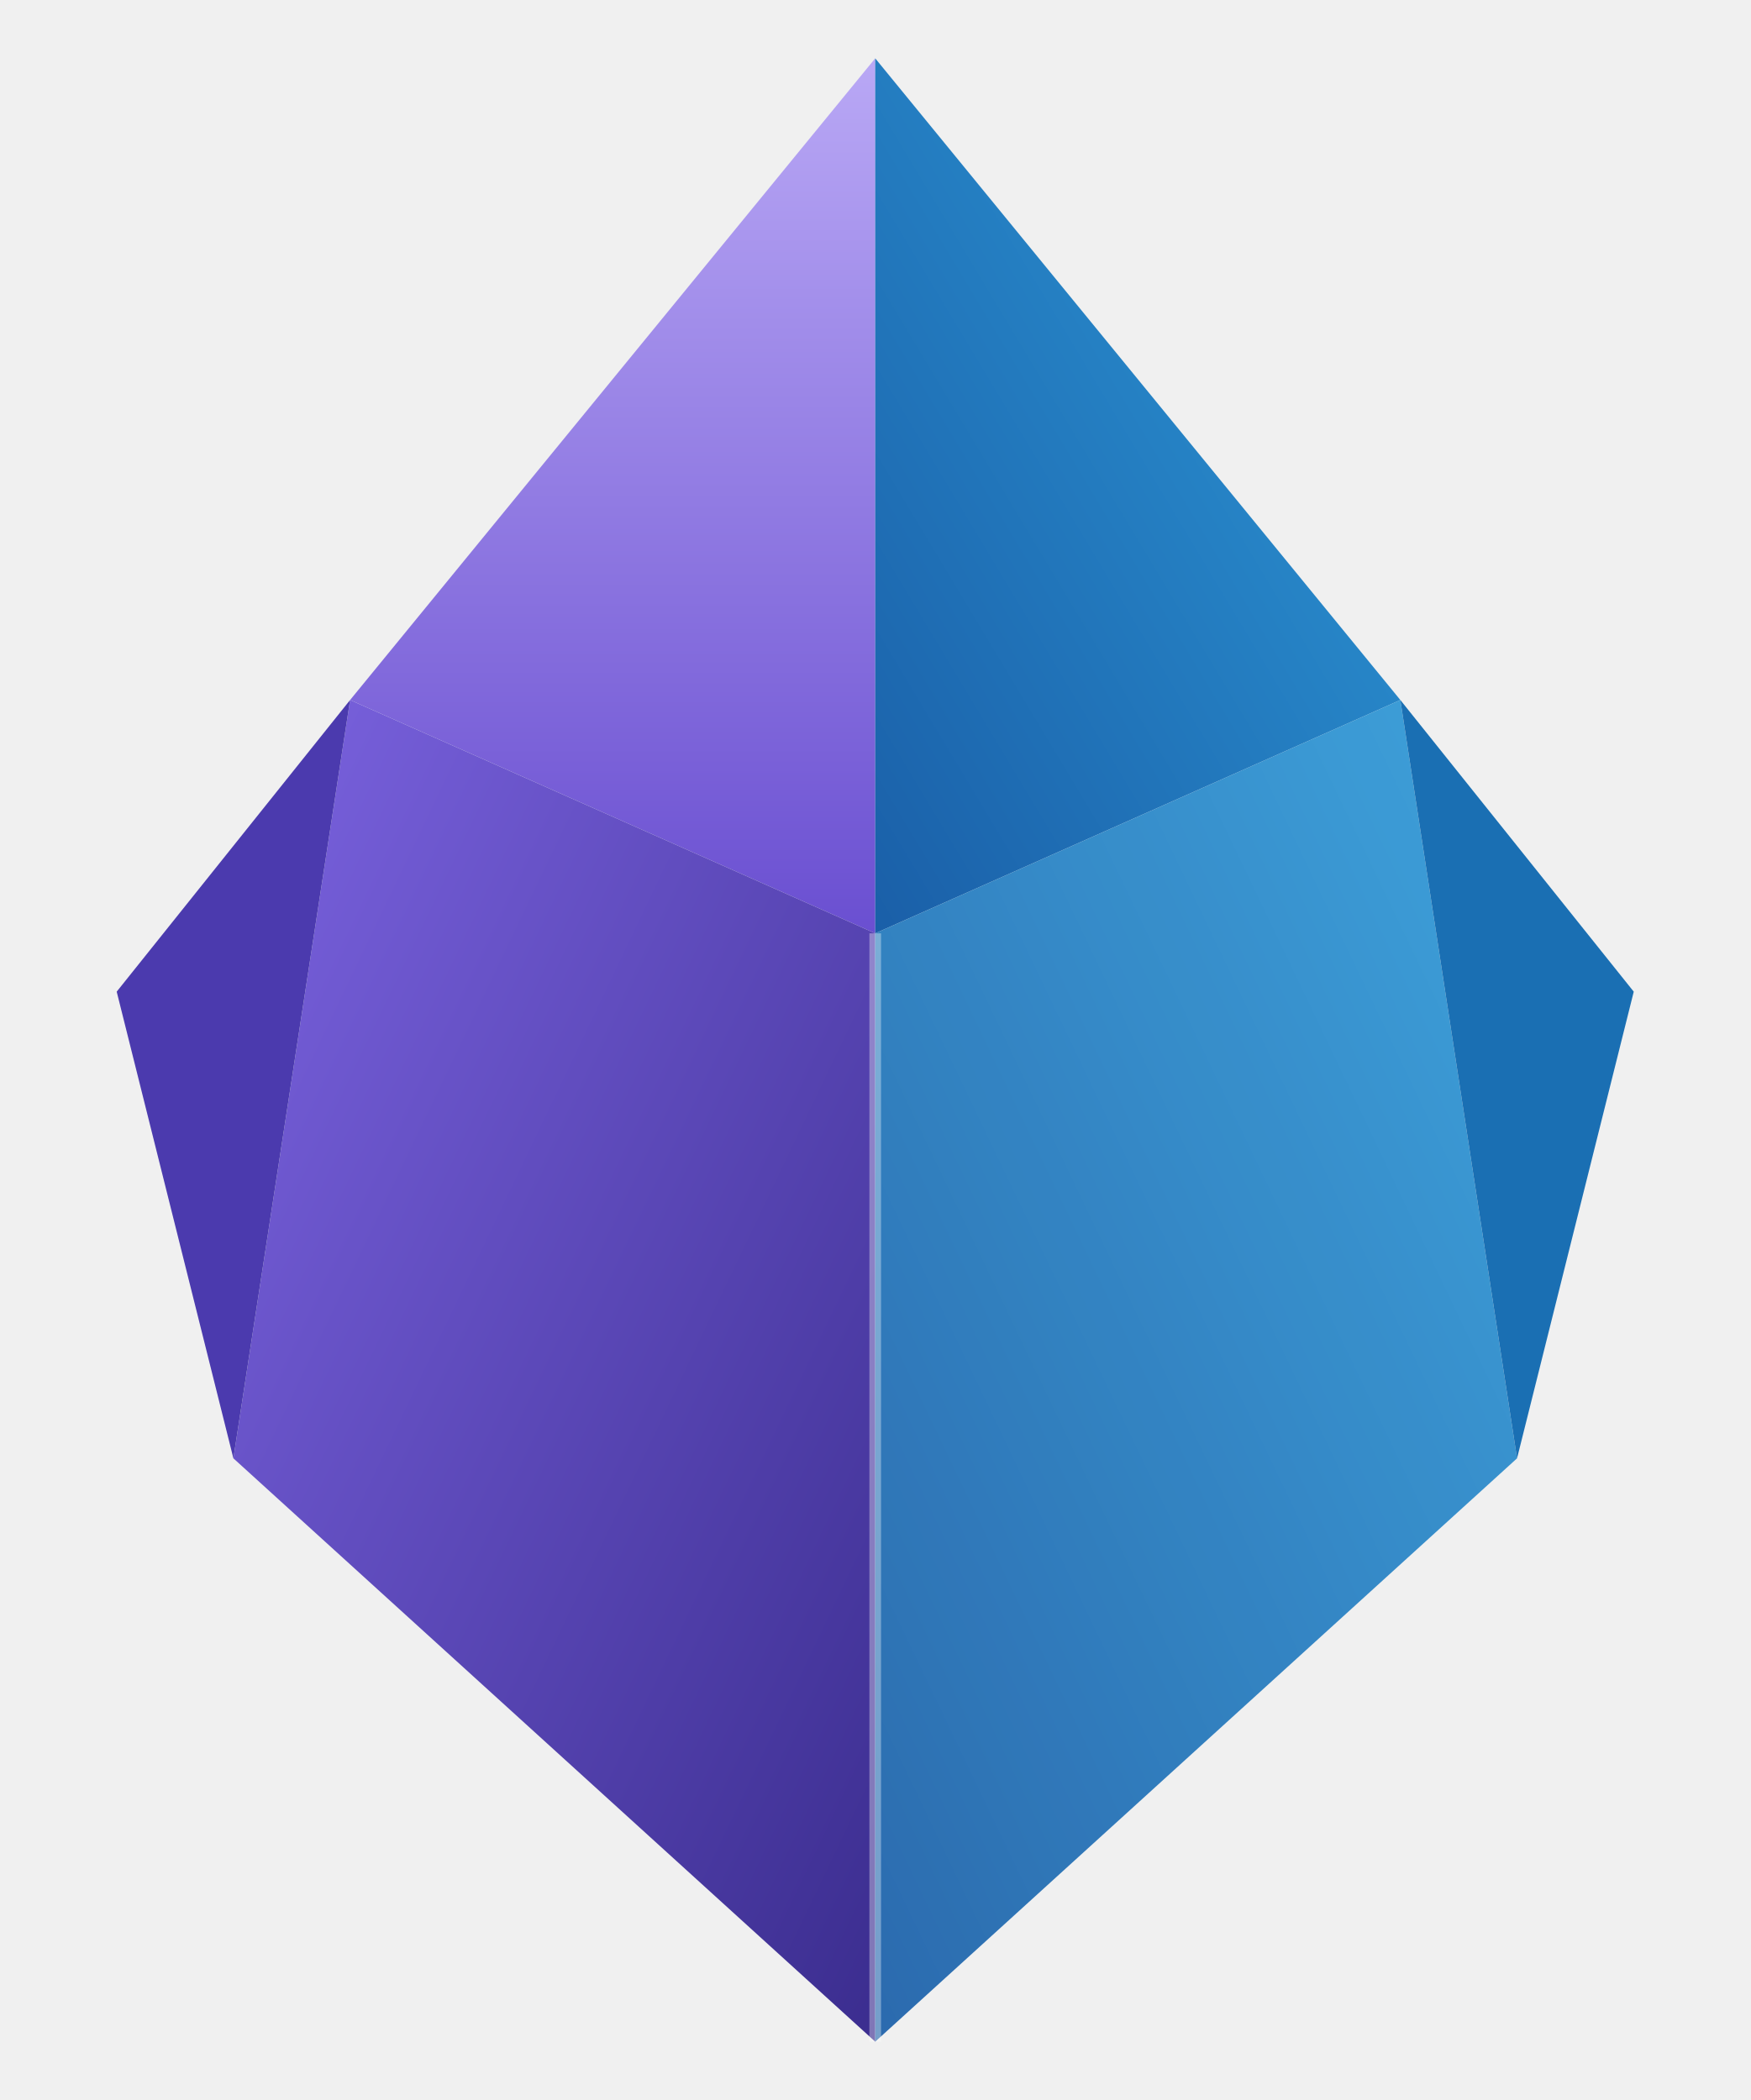
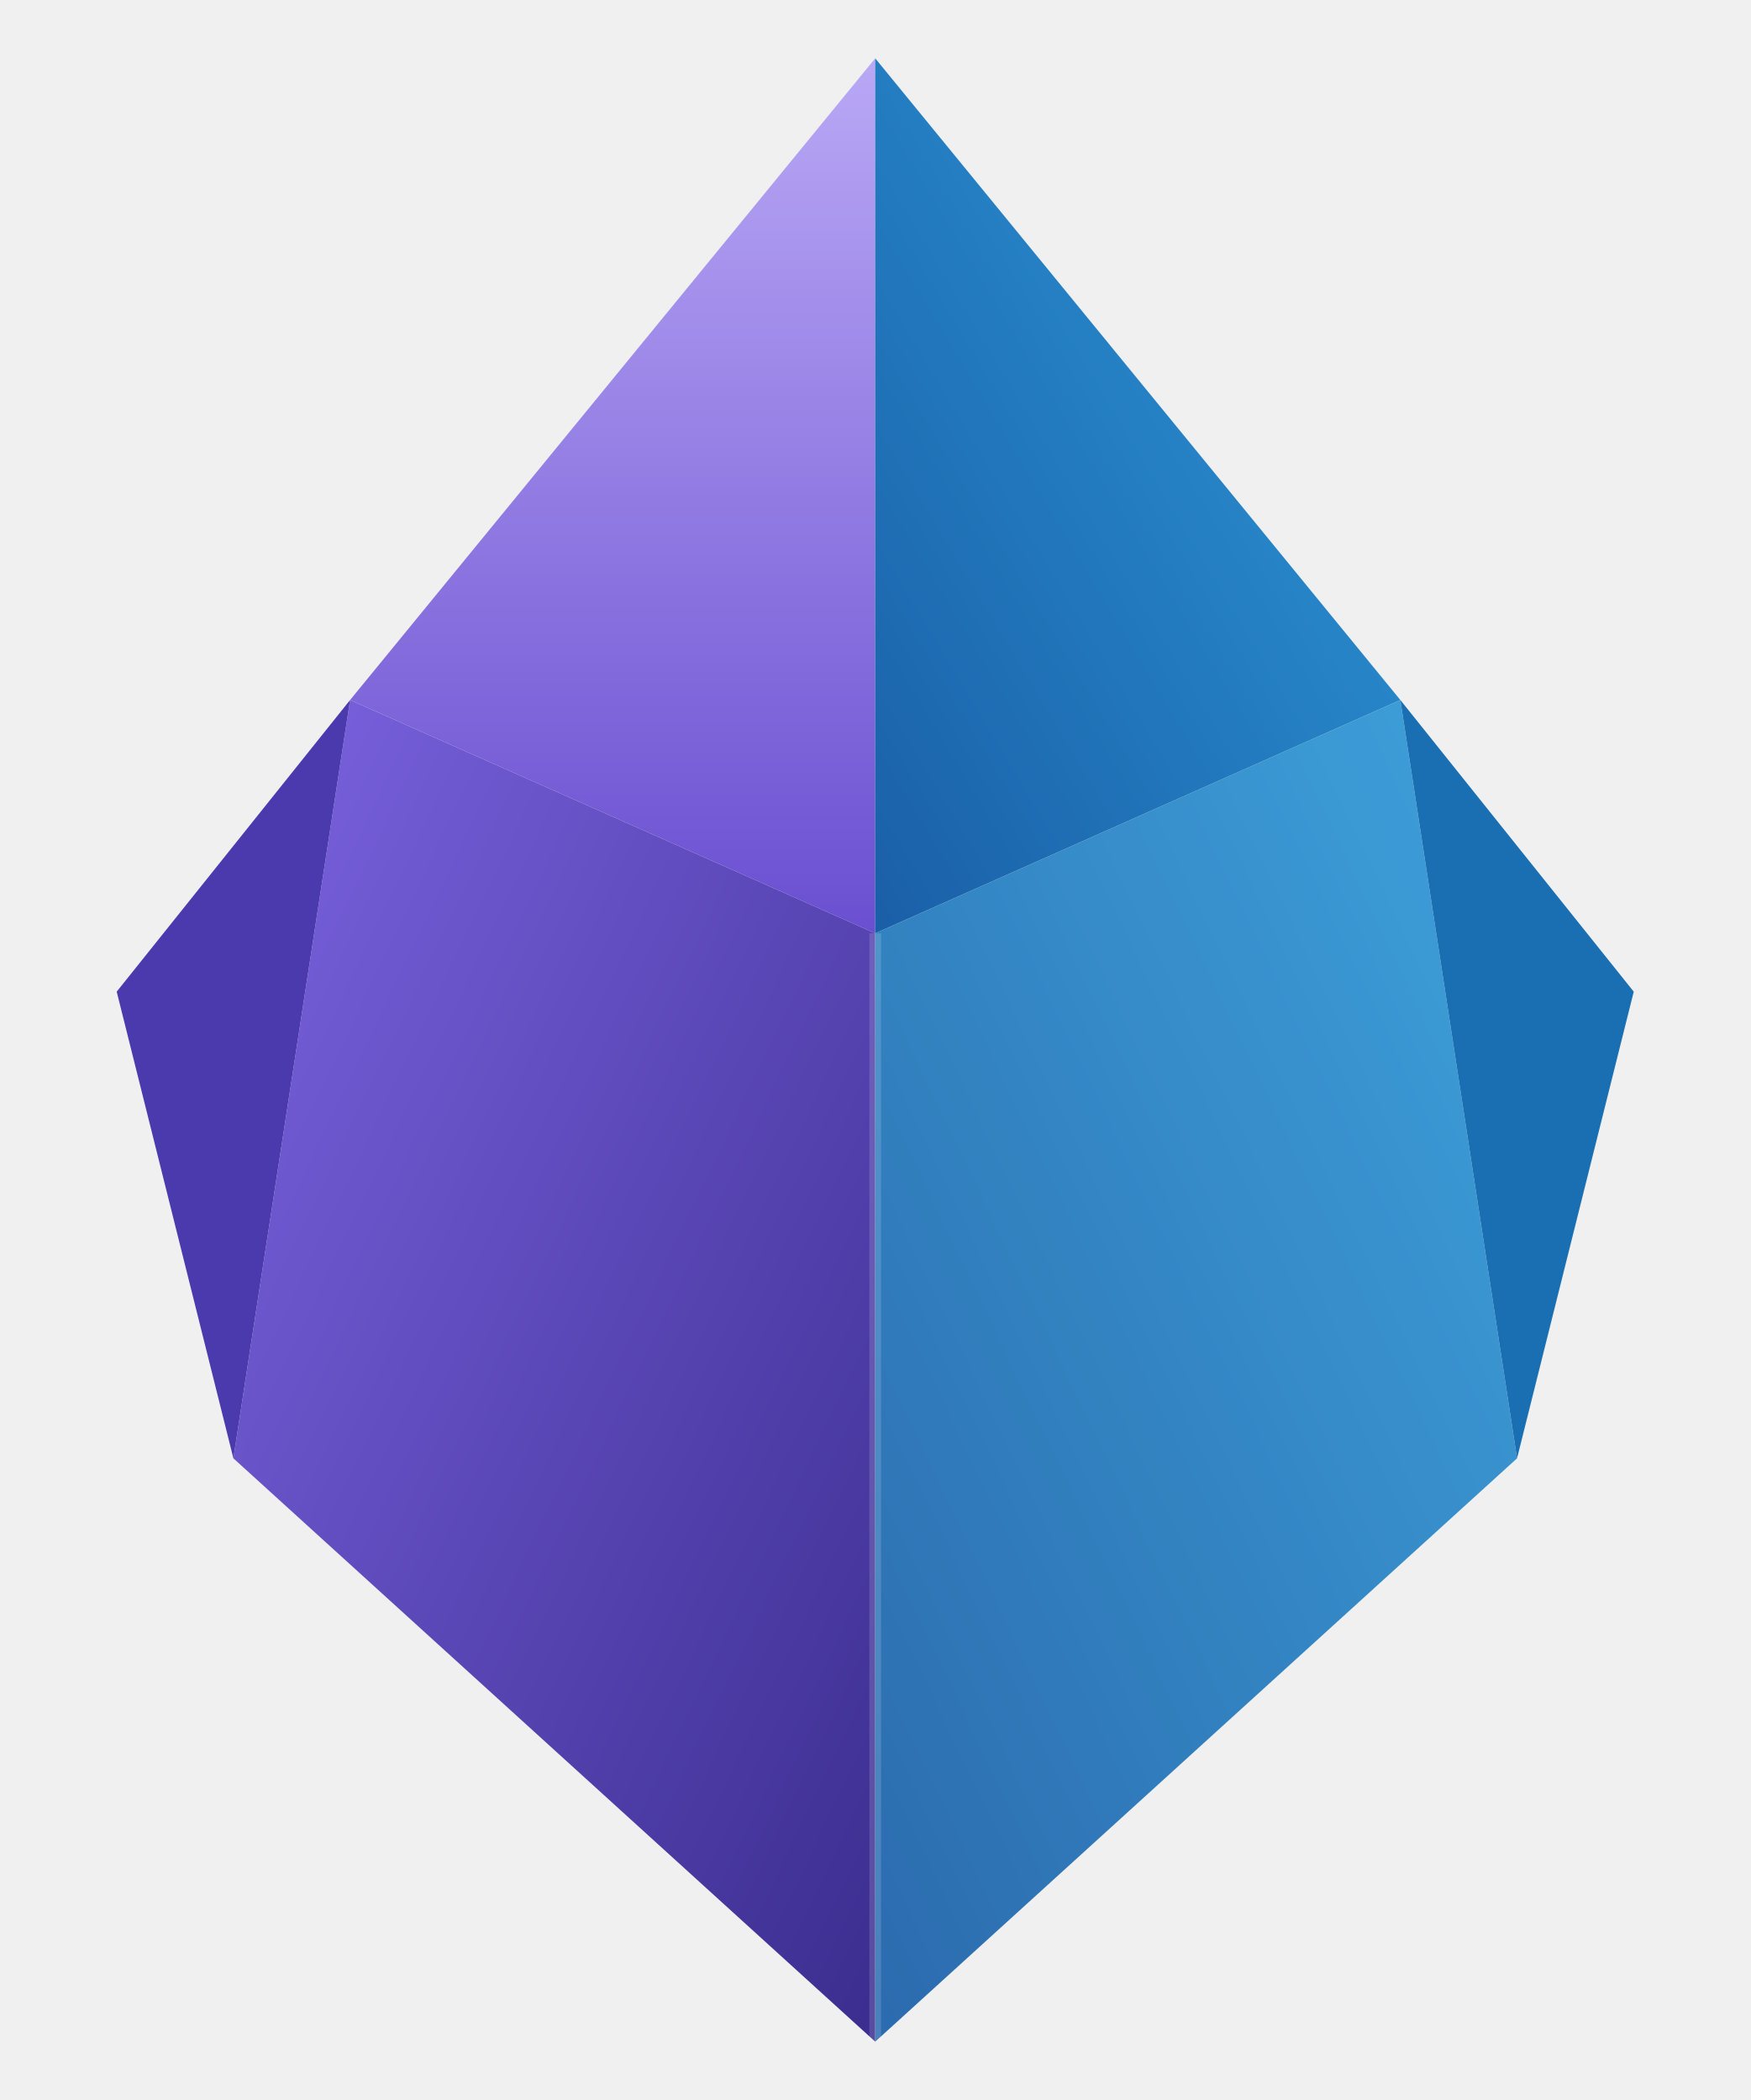
<svg xmlns="http://www.w3.org/2000/svg" preserveAspectRatio="none" overflow="visible" style="display: block;" width="300" height="360" viewBox="0 0 300 360" fill="none">
  <g id="Icon">
    <path id="Vector" d="M150 10L60 120L150 160V10Z" fill="url(#paint0_linear_0_4)" />
    <path id="Vector_2" d="M150 10L240 120L150 160V10Z" fill="url(#paint1_linear_0_4)" />
    <path id="Vector_3" d="M60 120L150 160V350L40 250L60 120Z" fill="url(#paint2_linear_0_4)" />
    <path id="Vector_4" opacity="0.92" d="M240 120L150 160V350L260 250L240 120Z" fill="url(#paint3_linear_0_4)" />
    <path id="Vector_5" d="M60 120L40 250L20 170L60 120Z" fill="#4B3AAE" />
    <path id="Vector_6" d="M240 120L260 250L280 170L240 120Z" fill="#1A6FB3" />
-     <path id="Vector_7" d="M150 160V350" stroke-width="2" stroke="white" stroke-opacity="0.35" />
+     <path id="Vector_7" d="M150 160V350" stroke-width="2" stroke="white" stroke-opacity="0.15" />
  </g>
  <defs>
    <linearGradient id="paint0_linear_0_4" x1="60" y1="10" x2="60" y2="160" gradientUnits="userSpaceOnUse">
      <stop stop-color="#B9A8F5" />
      <stop offset="1" stop-color="#6A4FD1" />
    </linearGradient>
    <linearGradient id="paint1_linear_0_4" x1="240" y1="10" x2="107.647" y2="89.412" gradientUnits="userSpaceOnUse">
      <stop stop-color="#2E9BD9" />
      <stop offset="1" stop-color="#1A5FA8" />
    </linearGradient>
    <linearGradient id="paint2_linear_0_4" x1="40" y1="120" x2="219.046" y2="205.631" gradientUnits="userSpaceOnUse">
      <stop stop-color="#7B63E0" />
      <stop offset="1" stop-color="#3B2D8F" />
    </linearGradient>
    <linearGradient id="paint3_linear_0_4" x1="260" y1="120" x2="80.954" y2="205.631" gradientUnits="userSpaceOnUse">
      <stop stop-color="#2E9BD9" />
      <stop offset="1" stop-color="#1A5FA8" />
    </linearGradient>
  </defs>
</svg>
